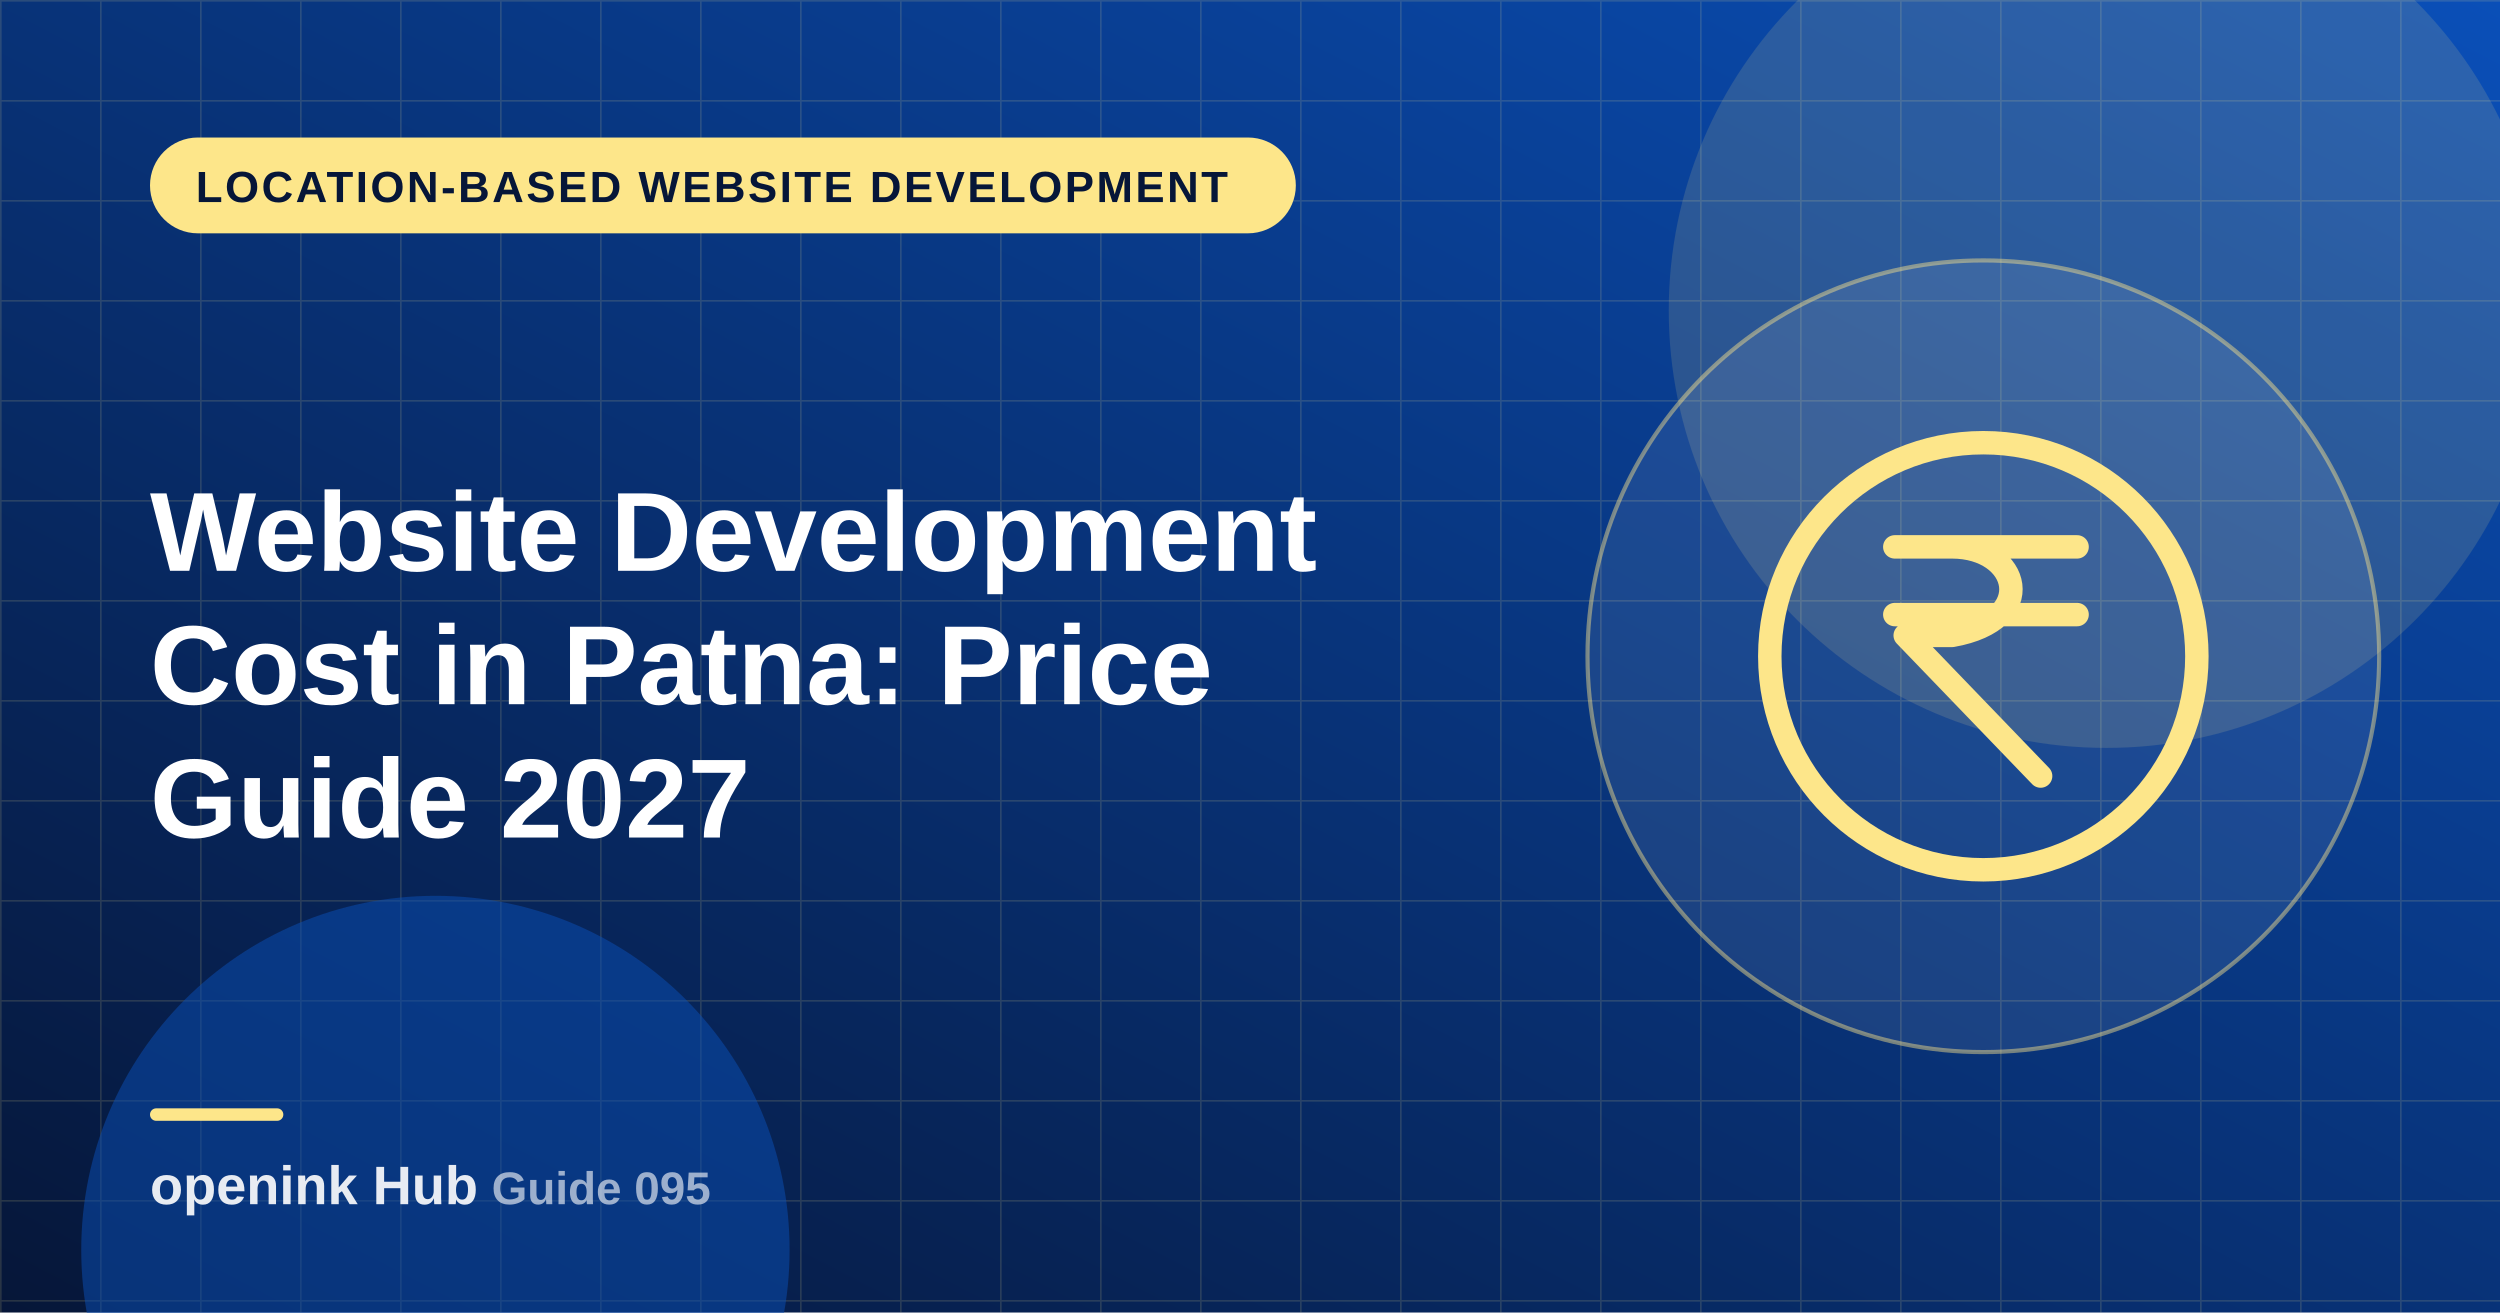
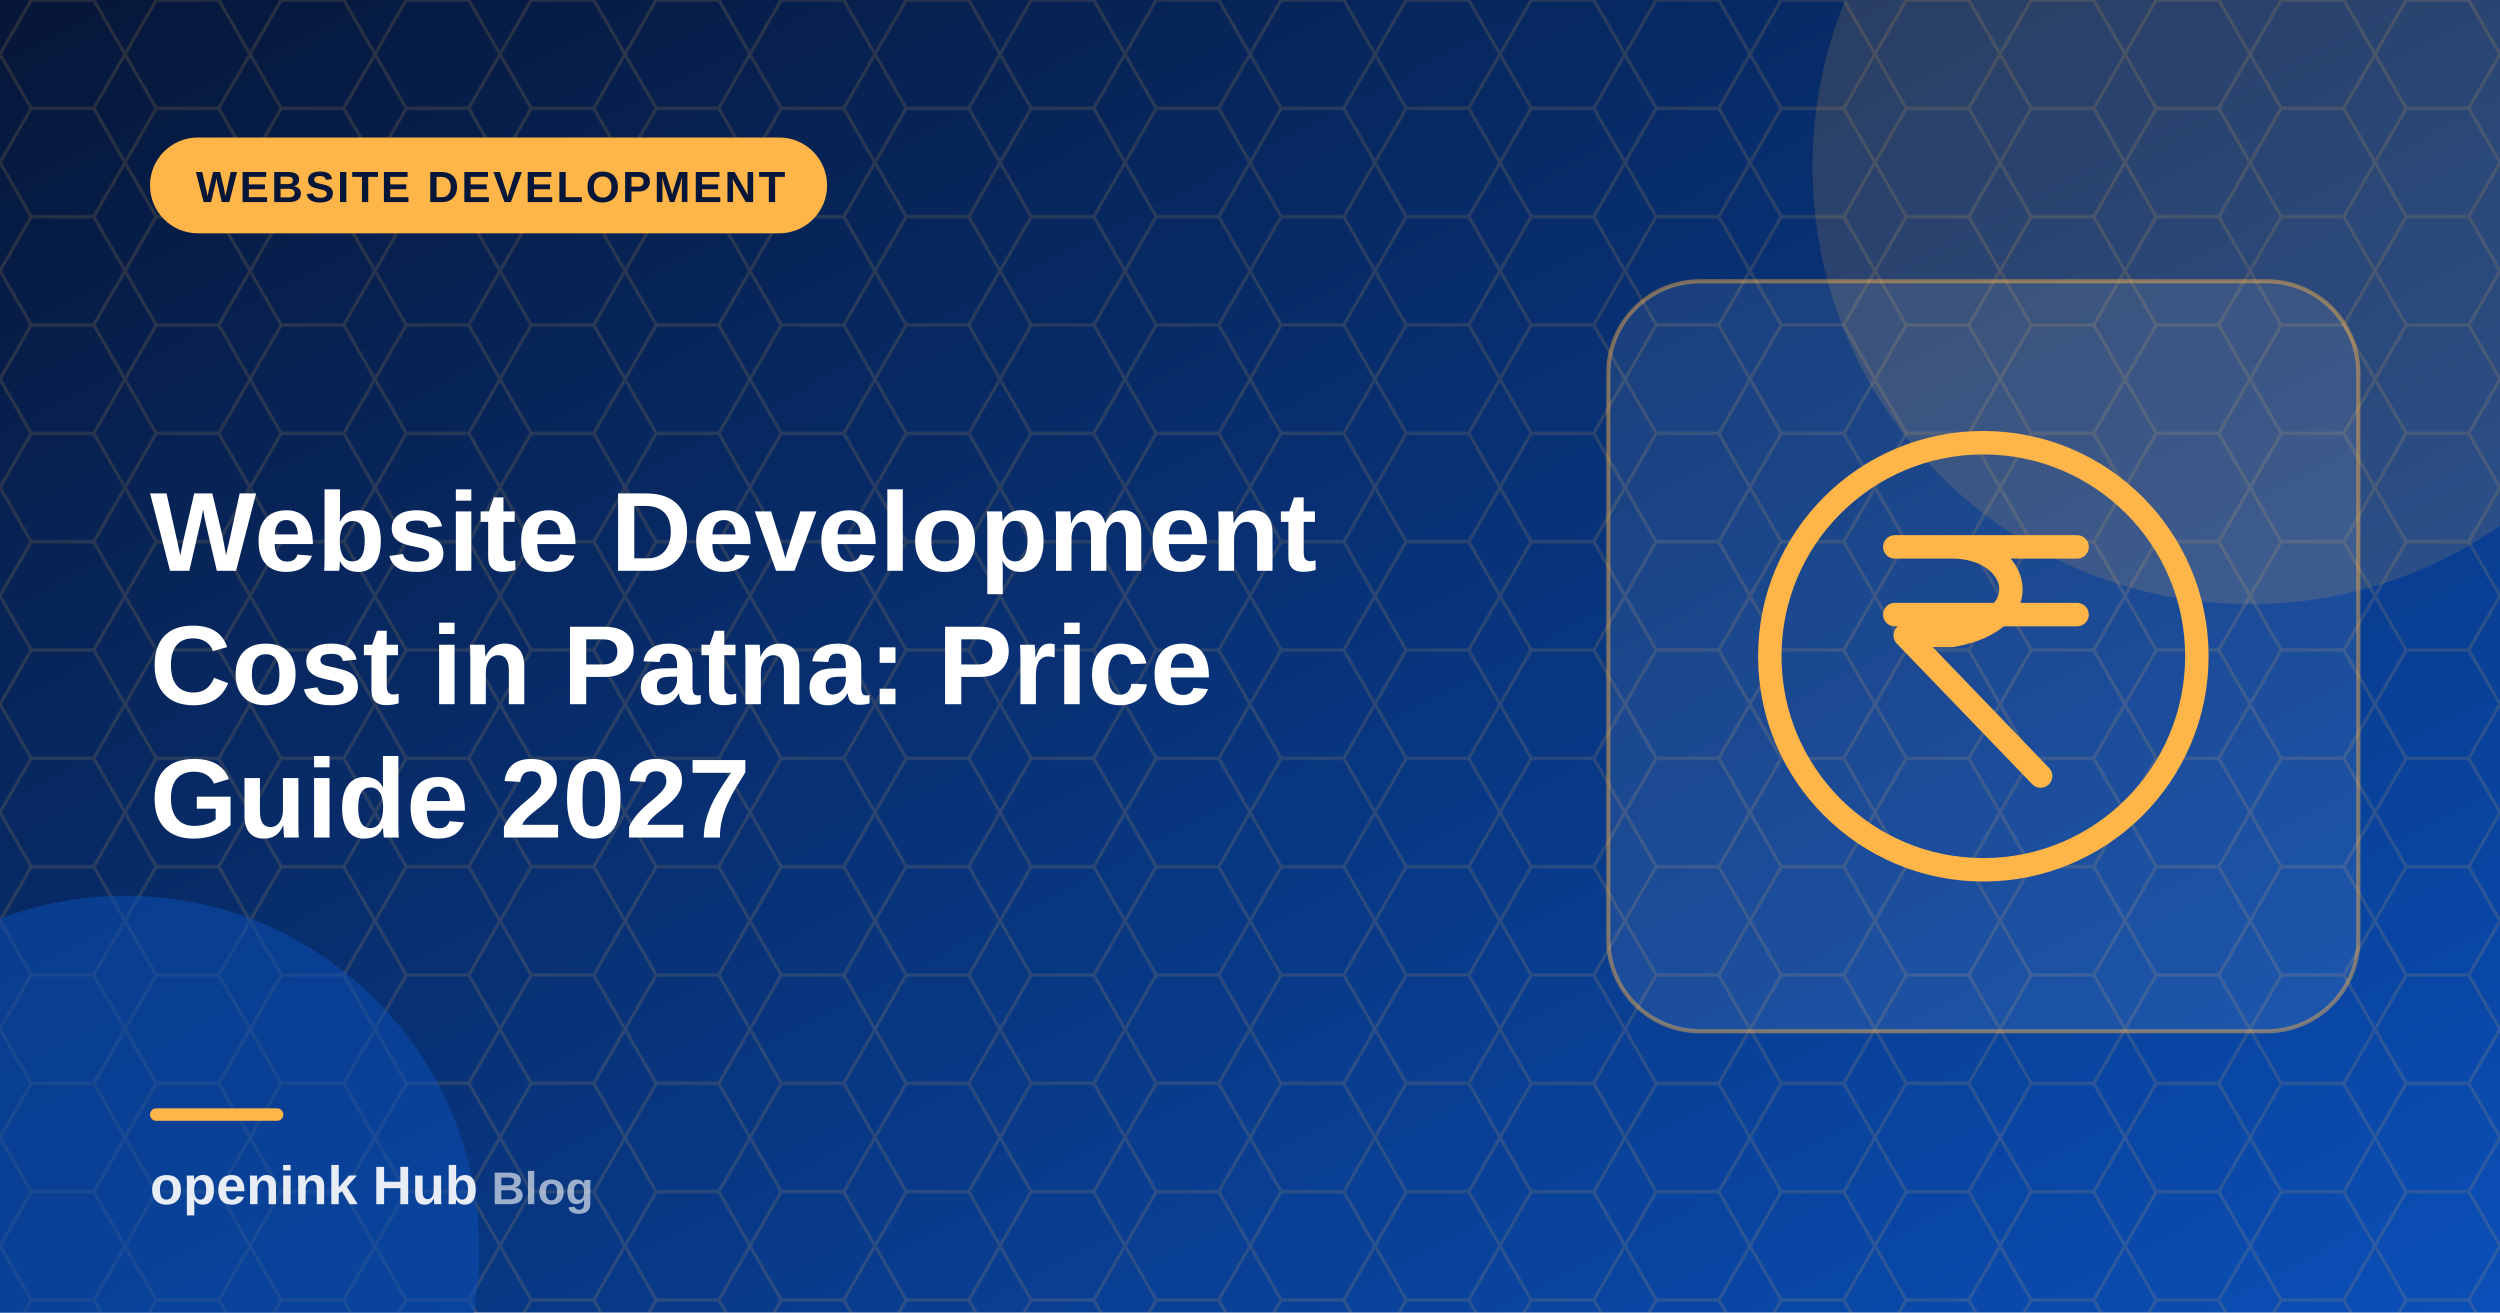
<svg xmlns="http://www.w3.org/2000/svg" width="1200" height="630" viewBox="0 0 1200 630" role="img" aria-label="Website Development Cost in Patna: Price Guide 2027">
  <defs>
-     <linearGradient id="g" x1="0" y1="1" x2="1" y2="0">
+     <linearGradient id="g" x1="0" y1="0" x2="1" y2="1">
      <stop offset="0" stop-color="#061638" />
      <stop offset="1" stop-color="#0a4fb8" />
    </linearGradient>
-     <pattern id="p" width="48" height="48" patternUnits="userSpaceOnUse">
-       <path d="M48 0H0v48" fill="none" stroke="#fde68a" stroke-width="1.6" />
+     <pattern id="p" width="60" height="52" patternUnits="userSpaceOnUse">
+       <path d="M15 0h30l15 26-15 26H15L0 26Z" fill="none" stroke="#ffb547" stroke-width="1.6" />
    </pattern>
-     <style>.ic{fill:none;stroke:#fde68a;stroke-width:9;stroke-linecap:round;stroke-linejoin:round}.ic .f{fill:#fde68a;stroke:none}</style>
+     <style>.ic{fill:none;stroke:#ffb547;stroke-width:9;stroke-linecap:round;stroke-linejoin:round}.ic .f{fill:#ffb547;stroke:none}</style>
  </defs>
  <rect width="1200" height="630" fill="url(#g)" />
  <rect width="1200" height="630" fill="url(#p)" opacity=".14" />
-   <circle cx="1011" cy="149" r="210" fill="#fde68a" opacity=".14" />
-   <circle cx="209" cy="600" r="170" fill="#0a4fb8" opacity=".5" />
-   <circle cx="952" cy="315" r="190" fill="#fff" fill-opacity=".08" stroke="#fde68a" stroke-opacity=".45" stroke-width="2" />
+   <circle cx="1080" cy="80" r="210" fill="#ffb547" opacity=".14" />
+   <circle cx="60" cy="600" r="170" fill="#0a4fb8" opacity=".5" />
+   <rect x="772" y="135" width="360" height="360" rx="44" fill="#fff" fill-opacity=".08" stroke="#ffb547" stroke-opacity=".45" stroke-width="2" />
  <g class="ic" transform="translate(827 190) scale(1.25)">
    <circle cx="100" cy="100" r="82" />
    <path d="M66 58h70M66 84h70M66 58h22c26 0 34 28 0 34H70l52 54" />
  </g>
-   <rect x="72" y="66" width="550" height="46" rx="23" fill="#fde68a" />
-   <text x="94" y="97" fill="#061638" font-family="Segoe UI,Arial,sans-serif" font-size="21" font-weight="700" letter-spacing="1.2">LOCATION-BASED WEBSITE DEVELOPMENT</text>
+   <rect x="72" y="66" width="325" height="46" rx="23" fill="#ffb547" />
+   <text x="94" y="97" fill="#061638" font-family="Segoe UI,Arial,sans-serif" font-size="21" font-weight="700" letter-spacing="1.2">WEBSITE DEVELOPMENT</text>
  <text x="72" y="274" fill="#fff" font-family="Segoe UI,Arial,sans-serif" font-size="54" font-weight="800">Website Development</text>
  <text x="72" y="338" fill="#fff" font-family="Segoe UI,Arial,sans-serif" font-size="54" font-weight="800">Cost in Patna: Price</text>
  <text x="72" y="402" fill="#fff" font-family="Segoe UI,Arial,sans-serif" font-size="54" font-weight="800">Guide 2027</text>
-   <rect x="72" y="532" width="64" height="6" rx="3" fill="#fde68a" />
+   <rect x="72" y="532" width="64" height="6" rx="3" fill="#ffb547" />
  <text x="72" y="578" fill="#fff" fill-opacity=".9" font-family="Segoe UI,Arial,sans-serif" font-size="26" font-weight="700">openink Hub</text>
-   <text x="236" y="578" fill="#fff" fill-opacity=".6" font-family="Segoe UI,Arial,sans-serif" font-size="22" font-weight="600">Guide 095</text>
+   <text x="236" y="578" fill="#fff" fill-opacity=".6" font-family="Segoe UI,Arial,sans-serif" font-size="22" font-weight="600">Blog</text>
</svg>
